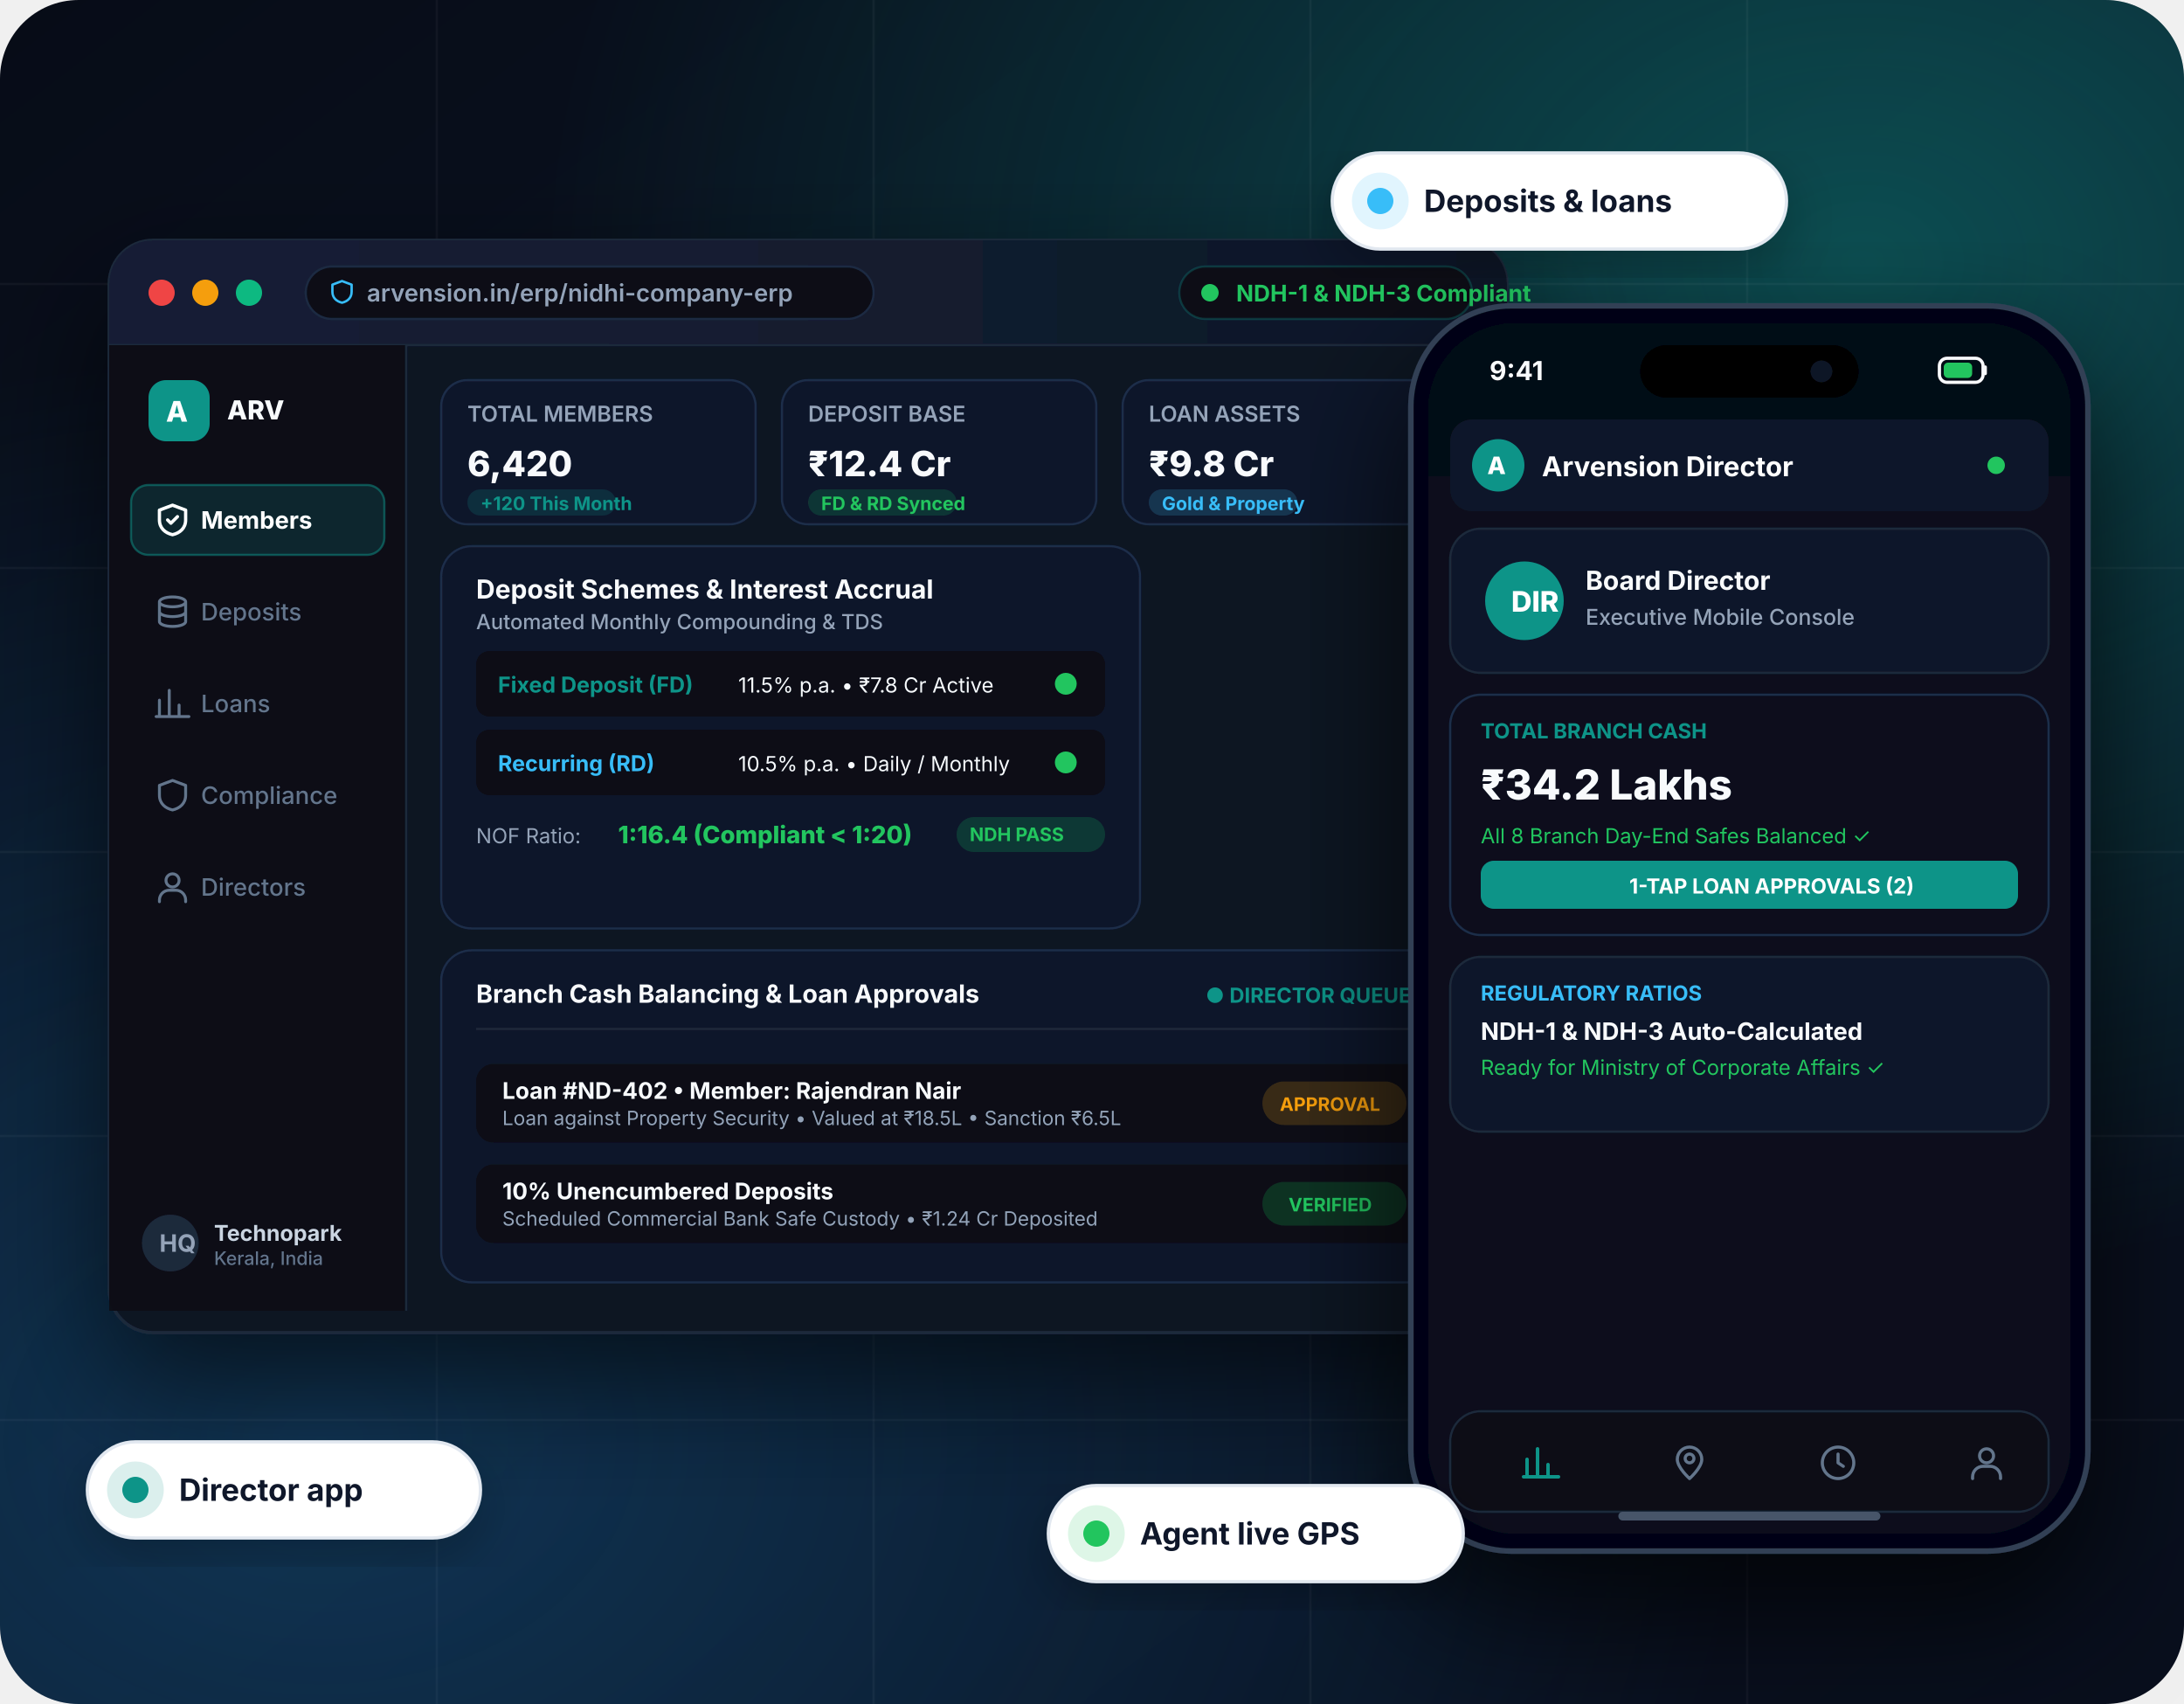
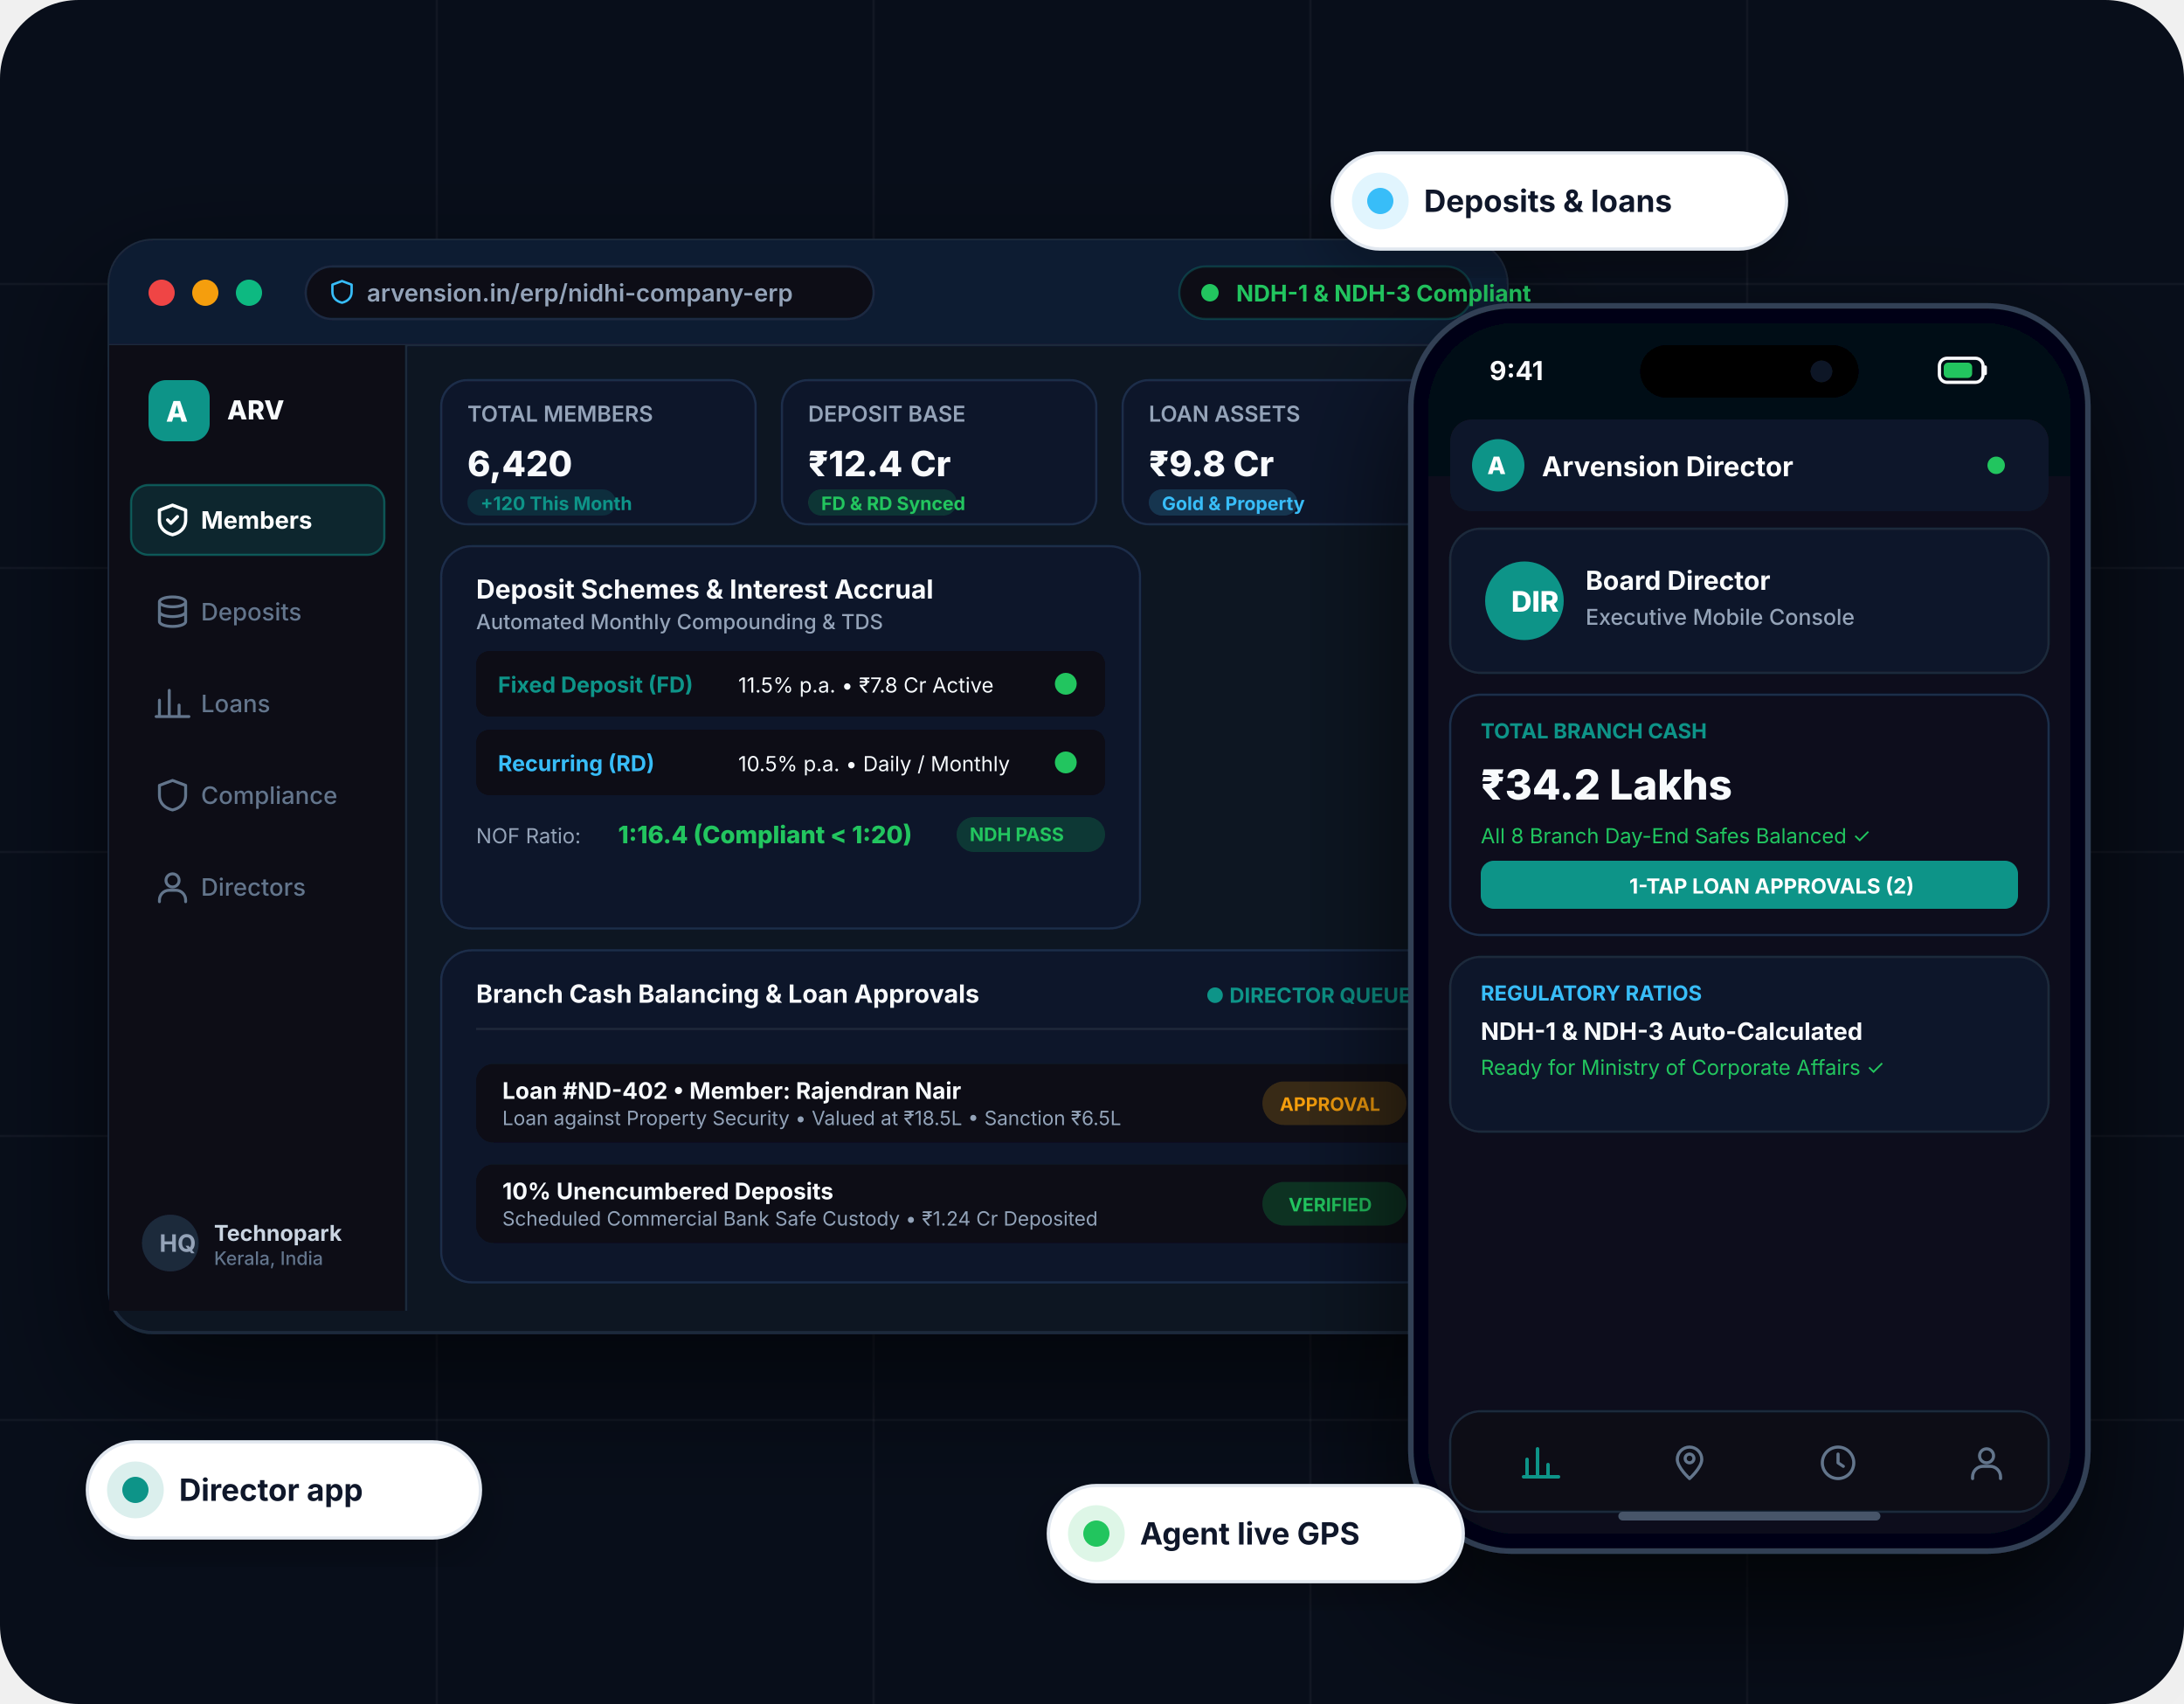
<svg xmlns="http://www.w3.org/2000/svg" viewBox="0 0 1000 780" role="img" aria-label="nidhi-company-erp illustration">
  <defs>
-     <linearGradient id="bg" x1="0%" y1="0%" x2="100%" y2="100%">
-       <stop offset="0%" stop-color="#070c17" />
-       <stop offset="50%" stop-color="#0b1324" />
-       <stop offset="100%" stop-color="#080e1c" />
-     </linearGradient>
-     <radialGradient id="glow-l" cx="15%" cy="85%" r="65%">
-       <stop offset="0%" stop-color="#197cba" stop-opacity="0.32" />
-       <stop offset="100%" stop-color="#197cba" stop-opacity="0" />
-     </radialGradient>
-     <radialGradient id="glow-r" cx="85%" cy="15%" r="60%">
-       <stop offset="0%" stop-color="#0d9488" stop-opacity="0.45" />
-       <stop offset="100%" stop-color="#0d9488" stop-opacity="0" />
-     </radialGradient>
    <filter id="shadow-win" x="-10%" y="-10%" width="125%" height="125%">
      <feDropShadow dx="0" dy="24" stdDeviation="28" flood-color="#000000" flood-opacity="0.6" />
    </filter>
    <filter id="shadow-phone" x="-15%" y="-10%" width="130%" height="125%">
      <feDropShadow dx="0" dy="28" stdDeviation="30" flood-color="#000000" flood-opacity="0.75" />
    </filter>
    <filter id="shadow-chip" x="-10%" y="-20%" width="120%" height="150%">
      <feDropShadow dx="0" dy="8" stdDeviation="12" flood-color="#000000" flood-opacity="0.25" />
    </filter>
-     <linearGradient id="chrome-bar" x1="0%" y1="0%" x2="100%" y2="0%">
-       <stop offset="0%" stop-color="#141f36" />
-       <stop offset="100%" stop-color="#101828" />
-     </linearGradient>
-     <linearGradient id="accent-grad" x1="0%" y1="0%" x2="100%" y2="100%">
-       <stop offset="0%" stop-color="#0d9488" />
-       <stop offset="100%" stop-color="#0a6f66" />
-     </linearGradient>
  </defs>
-   <rect width="1000" height="780" rx="36" fill="url(#bg)" />
-   <rect width="1000" height="780" rx="36" fill="url(#glow-l)" />
-   <rect width="1000" height="780" rx="36" fill="url(#glow-r)" />
+   <rect width="1000" height="780" rx="36" fill="#080e1a" />
  <g stroke="#ffffff" stroke-opacity="0.04" stroke-width="1">
    <line x1="0" y1="130" x2="1000" y2="130" />
    <line x1="0" y1="260" x2="1000" y2="260" />
    <line x1="0" y1="390" x2="1000" y2="390" />
    <line x1="0" y1="520" x2="1000" y2="520" />
    <line x1="0" y1="650" x2="1000" y2="650" />
    <line x1="200" y1="0" x2="200" y2="780" />
    <line x1="400" y1="0" x2="400" y2="780" />
    <line x1="600" y1="0" x2="600" y2="780" />
    <line x1="800" y1="0" x2="800" y2="780" />
  </g>
  <g transform="translate(50 110)" filter="url(#shadow-win)">
    <rect width="640" height="500" rx="20" fill="#0b1324" stroke="#1e293b" stroke-width="1.5" />
-     <path d="M0 20C0 8.95 8.95 0 20 0h600c11.05 0 20 8.95 20 20v28H0V20z" fill="url(#chrome-bar)" />
+     <path d="M0 20C0 8.95 8.95 0 20 0h600c11.05 0 20 8.95 20 20v28H0V20z" fill="#111c33" />
    <line x1="0" y1="48" x2="640" y2="48" stroke="#1e293b" stroke-width="1" />
    <circle cx="24" cy="24" r="6" fill="#ef4444" />
    <circle cx="44" cy="24" r="6" fill="#f59e0b" />
    <circle cx="64" cy="24" r="6" fill="#10b981" />
    <g transform="translate(90 12)">
      <rect width="260" height="24" rx="12" fill="#070c17" stroke="#1e2a42" stroke-width="1" />
      <text x="28" y="16" font-family="system-ui,-apple-system,sans-serif" font-size="11" font-weight="600" fill="#94a3b8">arvension.in/erp/nidhi-company-erp</text>
      <g transform="translate(10 5) scale(0.55)" fill="none" stroke="#38bdf8" stroke-width="2.0" stroke-linecap="round" stroke-linejoin="round">
        <path d="M12 3l8 3v6c0 5-3.5 8-8 9-4.5-1-8-4-8-9V6l8-3z" />
      </g>
    </g>
    <g transform="translate(490 12)">
      <rect width="134" height="24" rx="12" fill="#070c17" stroke="#0d9488" stroke-opacity="0.3" stroke-width="1" />
      <circle cx="14" cy="12" r="4" fill="#22c55e" />
      <text x="26" y="16" font-family="system-ui,-apple-system,sans-serif" font-size="10.5" font-weight="700" fill="#22c55e">NDH-1 &amp; NDH-3 Compliant</text>
    </g>
    <rect x="0" y="48" width="136" height="442" fill="#070c17" stroke-right="#1e293b" opacity="0.95" />
    <line x1="136" y1="48" x2="136" y2="490" stroke="#1e293b" stroke-width="1" />
    <g transform="translate(18 64)">
      <rect width="28" height="28" rx="8" fill="#0d9488" />
      <text x="8" y="19" font-family="system-ui,-apple-system,sans-serif" font-size="13" font-weight="800" fill="#fff">A</text>
      <text x="36" y="18" font-family="system-ui,-apple-system,sans-serif" font-size="12" font-weight="800" fill="#f8fafc">ARV</text>
    </g>
    <g transform="translate(10 112)">
      <rect width="116" height="32" rx="8" fill="#0d9488" fill-opacity="0.2" stroke="#0d9488" stroke-opacity="0.5" stroke-width="1" />
      <g transform="translate(10 7) scale(0.75)" fill="none" stroke="#ffffff" stroke-width="2.0" stroke-linecap="round" stroke-linejoin="round">
        <path d="M12 3l8 3v6c0 5-3.5 8-8 9-4.5-1-8-4-8-9V6l8-3zM9 12l2 2 4-4" />
      </g>
      <text x="32" y="20" font-family="system-ui,-apple-system,sans-serif" font-size="11" font-weight="700" fill="#ffffff">Members</text>
    </g>
    <g transform="translate(10 154)">
      <g transform="translate(10 7) scale(0.75)" fill="none" stroke="#64748b" stroke-width="1.8" stroke-linecap="round" stroke-linejoin="round">
        <path d="M12 3C7.6 3 4 4.3 4 6s3.6 3 8 3 8-1.3 8-3-3.6-3-8-3zM4 6v12c0 1.7 3.6 3 8 3s8-1.3 8-3V6M4 12c0 1.7 3.6 3 8 3s8-1.3 8-3" />
      </g>
      <text x="32" y="20" font-family="system-ui,-apple-system,sans-serif" font-size="11" font-weight="500" fill="#64748b">Deposits</text>
    </g>
    <g transform="translate(10 196)">
      <g transform="translate(10 7) scale(0.75)" fill="none" stroke="#64748b" stroke-width="1.8" stroke-linecap="round" stroke-linejoin="round">
        <path d="M4 20V10M10 20V4M16 20v-7M22 20H2" />
      </g>
      <text x="32" y="20" font-family="system-ui,-apple-system,sans-serif" font-size="11" font-weight="500" fill="#64748b">Loans</text>
    </g>
    <g transform="translate(10 238)">
      <g transform="translate(10 7) scale(0.75)" fill="none" stroke="#64748b" stroke-width="1.8" stroke-linecap="round" stroke-linejoin="round">
        <path d="M12 3l8 3v6c0 5-3.5 8-8 9-4.5-1-8-4-8-9V6l8-3z" />
      </g>
      <text x="32" y="20" font-family="system-ui,-apple-system,sans-serif" font-size="11" font-weight="500" fill="#64748b">Compliance</text>
    </g>
    <g transform="translate(10 280)">
      <g transform="translate(10 7) scale(0.75)" fill="none" stroke="#64748b" stroke-width="1.8" stroke-linecap="round" stroke-linejoin="round">
        <path d="M12 12a4 4 0 1 0 0-8 4 4 0 0 0 0 8zM4 21v-1a6 6 0 0 1 6-6h4a6 6 0 0 1 6 6v1" />
      </g>
      <text x="32" y="20" font-family="system-ui,-apple-system,sans-serif" font-size="11" font-weight="500" fill="#64748b">Directors</text>
    </g>
    <g transform="translate(14 445)">
      <circle cx="14" cy="14" r="13" fill="#1e293b" />
      <text x="9" y="18" font-family="system-ui,-apple-system,sans-serif" font-size="11" font-weight="700" fill="#94a3b8">HQ</text>
      <text x="34" y="13" font-family="system-ui,-apple-system,sans-serif" font-size="10" font-weight="700" fill="#cbd5e1">Technopark</text>
      <text x="34" y="24" font-family="system-ui,-apple-system,sans-serif" font-size="8.5" font-weight="500" fill="#64748b">Kerala, India</text>
    </g>
    <g transform="translate(152 64)">
      <rect width="144" height="66" rx="12" fill="#0e172c" stroke="#1e2d4a" stroke-width="1" />
      <text x="12" y="19" font-family="system-ui,-apple-system,sans-serif" font-size="10" font-weight="600" fill="#94a3b8">TOTAL MEMBERS</text>
      <text x="12" y="44" font-family="system-ui,-apple-system,sans-serif" font-size="16" font-weight="800" fill="#f8fafc">6,420</text>
      <g transform="translate(12 50)">
        <rect width="68" height="12" rx="6" fill="#0d9488" fill-opacity="0.18" />
        <text x="6" y="9.5" font-family="system-ui,-apple-system,sans-serif" font-size="8.5" font-weight="700" fill="#0d9488">+120 This Month</text>
      </g>
    </g>
    <g transform="translate(308 64)">
      <rect width="144" height="66" rx="12" fill="#0e172c" stroke="#1e2d4a" stroke-width="1" />
      <text x="12" y="19" font-family="system-ui,-apple-system,sans-serif" font-size="10" font-weight="600" fill="#94a3b8">DEPOSIT BASE</text>
      <text x="12" y="44" font-family="system-ui,-apple-system,sans-serif" font-size="16" font-weight="800" fill="#f8fafc">₹12.4 Cr</text>
      <g transform="translate(12 50)">
        <rect width="68" height="12" rx="6" fill="#22c55e" fill-opacity="0.18" />
        <text x="6" y="9.5" font-family="system-ui,-apple-system,sans-serif" font-size="8.5" font-weight="700" fill="#22c55e">FD &amp; RD Synced</text>
      </g>
    </g>
    <g transform="translate(464 64)">
      <rect width="144" height="66" rx="12" fill="#0e172c" stroke="#1e2d4a" stroke-width="1" />
      <text x="12" y="19" font-family="system-ui,-apple-system,sans-serif" font-size="10" font-weight="600" fill="#94a3b8">LOAN ASSETS</text>
      <text x="12" y="44" font-family="system-ui,-apple-system,sans-serif" font-size="16" font-weight="800" fill="#f8fafc">₹9.8 Cr</text>
      <g transform="translate(12 50)">
        <rect width="68" height="12" rx="6" fill="#38bdf8" fill-opacity="0.18" />
        <text x="6" y="9.5" font-family="system-ui,-apple-system,sans-serif" font-size="8.5" font-weight="700" fill="#38bdf8">Gold &amp; Property</text>
      </g>
    </g>
    <g transform="translate(152 140)">
      <rect width="320" height="175" rx="14" fill="#0d162a" stroke="#1e2d4a" stroke-width="1" />
      <text x="16" y="24" font-family="system-ui,-apple-system,sans-serif" font-size="12" font-weight="700" fill="#f8fafc">Deposit Schemes &amp; Interest Accrual</text>
      <text x="16" y="38" font-family="system-ui,-apple-system,sans-serif" font-size="9.5" font-weight="500" fill="#94a3b8">Automated Monthly Compounding &amp; TDS</text>
      <g transform="translate(16 48)">
        <rect width="288" height="30" rx="6" fill="#070c17" />
        <text x="10" y="19" font-family="system-ui,-apple-system,sans-serif" font-size="10" font-weight="700" fill="#0d9488">Fixed Deposit (FD)</text>
        <text x="120" y="19" font-family="system-ui,-apple-system,sans-serif" font-size="9.5" fill="#f8fafc">11.5% p.a. • ₹7.8 Cr Active</text>
        <circle cx="270" cy="15" r="5" fill="#22c55e" />
      </g>
      <g transform="translate(16 84)">
        <rect width="288" height="30" rx="6" fill="#070c17" />
        <text x="10" y="19" font-family="system-ui,-apple-system,sans-serif" font-size="10" font-weight="700" fill="#38bdf8">Recurring (RD)</text>
        <text x="120" y="19" font-family="system-ui,-apple-system,sans-serif" font-size="9.5" fill="#f8fafc">10.5% p.a. • Daily / Monthly</text>
        <circle cx="270" cy="15" r="5" fill="#22c55e" />
      </g>
      <g transform="translate(16 122)">
        <text x="0" y="14" font-family="system-ui,-apple-system,sans-serif" font-size="9.5" fill="#94a3b8">NOF Ratio:</text>
        <text x="65" y="14" font-family="system-ui,-apple-system,sans-serif" font-size="11" font-weight="800" fill="#22c55e">1:16.4 (Compliant &lt; 1:20)</text>
        <rect x="220" y="2" width="68" height="16" rx="8" fill="#22c55e" fill-opacity="0.2" />
        <text x="226" y="13" font-family="system-ui,-apple-system,sans-serif" font-size="8.5" font-weight="700" fill="#22c55e">NDH PASS</text>
      </g>
    </g>
    <g transform="translate(152 325)">
      <rect width="470" height="152" rx="14" fill="#0d162a" stroke="#1e2d4a" stroke-width="1" />
      <text x="16" y="24" font-family="system-ui,-apple-system,sans-serif" font-size="11.5" font-weight="700" fill="#f8fafc">Branch Cash Balancing &amp; Loan Approvals</text>
      <text x="350" y="24" font-family="system-ui,-apple-system,sans-serif" font-size="9.5" font-weight="700" fill="#0d9488">● DIRECTOR QUEUE</text>
      <line x1="16" y1="36" x2="454" y2="36" stroke="#1e293b" stroke-width="1" />
      <g transform="translate(16 52)">
        <rect width="438" height="36" rx="8" fill="#070c17" />
        <text x="12" y="16" font-family="system-ui,-apple-system,sans-serif" font-size="10.5" font-weight="700" fill="#f8fafc">Loan #ND-402 • Member: Rajendran Nair</text>
        <text x="12" y="28" font-family="system-ui,-apple-system,sans-serif" font-size="9" fill="#94a3b8">Loan against Property Security • Valued at ₹18.5L • Sanction ₹6.5L</text>
        <rect x="360" y="8" width="66" height="20" rx="10" fill="#f59e0b" fill-opacity="0.2" />
        <text x="368" y="21.5" font-family="system-ui,-apple-system,sans-serif" font-size="8.5" font-weight="700" fill="#f59e0b">APPROVAL</text>
      </g>
      <g transform="translate(16 98)">
        <rect width="438" height="36" rx="8" fill="#070c17" />
        <text x="12" y="16" font-family="system-ui,-apple-system,sans-serif" font-size="10.5" font-weight="700" fill="#f8fafc">10% Unencumbered Deposits</text>
        <text x="12" y="28" font-family="system-ui,-apple-system,sans-serif" font-size="9" fill="#94a3b8">Scheduled Commercial Bank Safe Custody • ₹1.24 Cr Deposited</text>
        <rect x="360" y="8" width="66" height="20" rx="10" fill="#22c55e" fill-opacity="0.2" />
        <text x="372" y="21.5" font-family="system-ui,-apple-system,sans-serif" font-size="8.5" font-weight="700" fill="#22c55e">VERIFIED</text>
      </g>
    </g>
  </g>
  <g transform="translate(646 140)" filter="url(#shadow-phone)">
    <rect width="310" height="570" rx="46" fill="#020617" stroke="#334155" stroke-width="2.5" />
    <rect x="8" y="8" width="294" height="554" rx="40" fill="#090f1d" />
    <path d="M8 48C8 25.9 25.9 8 48 8h214c22.1 0 40 17.9 40 40v30H8V48z" fill="#050a14" />
    <rect x="105" y="18" width="100" height="24" rx="12" fill="#000000" />
    <circle cx="188" cy="30" r="5" fill="#111827" />
    <text x="36" y="34" font-family="system-ui,-apple-system,sans-serif" font-size="12" font-weight="700" fill="#f8fafc">9:41</text>
    <g transform="translate(242 24)">
      <rect width="20" height="11" rx="3.5" fill="none" stroke="#f8fafc" stroke-width="1.5" />
      <rect x="2" y="2" width="13" height="7" rx="2" fill="#22c55e" />
      <path d="M21 4v3" stroke="#f8fafc" stroke-width="1.5" stroke-linecap="round" />
    </g>
    <g transform="translate(18 52)">
      <rect width="274" height="42" rx="10" fill="#0d1629" />
      <circle cx="22" cy="21" r="12" fill="#0d9488" />
      <text x="17" y="25" font-family="system-ui,-apple-system,sans-serif" font-size="11" font-weight="800" fill="#fff">A</text>
      <text x="42" y="26" font-family="system-ui,-apple-system,sans-serif" font-size="12.5" font-weight="700" fill="#ffffff">Arvension Director</text>
      <circle cx="250" cy="21" r="4" fill="#22c55e" />
    </g>
    <g transform="translate(18 102)">
      <rect width="274" height="66" rx="14" fill="#0e172a" stroke="#1e293b" stroke-width="1" />
      <circle cx="34" cy="33" r="18" fill="#0d9488" />
      <text x="28" y="38" font-family="system-ui,-apple-system,sans-serif" font-size="13" font-weight="800" fill="#fff">DIR</text>
      <text x="62" y="28" font-family="system-ui,-apple-system,sans-serif" font-size="12" font-weight="700" fill="#f8fafc">Board Director</text>
      <text x="62" y="44" font-family="system-ui,-apple-system,sans-serif" font-size="10" font-weight="500" fill="#94a3b8">Executive Mobile Console</text>
      <g transform="translate(0 76)">
        <rect width="274" height="110" rx="14" fill="#070f1e" stroke="#1e2d4a" stroke-width="1" />
        <text x="14" y="20" font-family="system-ui,-apple-system,sans-serif" font-size="9.5" font-weight="700" fill="#0d9488">TOTAL BRANCH CASH</text>
        <text x="14" y="48" font-family="system-ui,-apple-system,sans-serif" font-size="19" font-weight="800" fill="#f8fafc">₹34.2 Lakhs</text>
        <text x="14" y="68" font-family="system-ui,-apple-system,sans-serif" font-size="9.5" fill="#22c55e">All 8 Branch Day-End Safes Balanced ✓</text>
        <g transform="translate(14 76)">
          <rect width="246" height="22" rx="6" fill="#0d9488" />
          <text x="68" y="15" font-family="system-ui,-apple-system,sans-serif" font-size="9.5" font-weight="700" fill="#fff">1-TAP LOAN APPROVALS (2)</text>
        </g>
      </g>
      <g transform="translate(0 196)">
        <rect width="274" height="80" rx="14" fill="#0e172a" stroke="#1e293b" stroke-width="1" />
        <text x="14" y="20" font-family="system-ui,-apple-system,sans-serif" font-size="9.5" font-weight="700" fill="#38bdf8">REGULATORY RATIOS</text>
        <text x="14" y="38" font-family="system-ui,-apple-system,sans-serif" font-size="11" font-weight="700" fill="#f8fafc">NDH-1 &amp; NDH-3 Auto-Calculated</text>
        <text x="14" y="54" font-family="system-ui,-apple-system,sans-serif" font-size="9.5" fill="#22c55e">Ready for Ministry of Corporate Affairs ✓</text>
      </g>
    </g>
    <g transform="translate(18 506)">
      <rect width="274" height="46" rx="14" fill="#070d18" stroke="#1e293b" stroke-width="1" />
      <g transform="translate(32 14)">
        <g transform="translate(0 0) scale(0.8)" fill="none" stroke="#0d9488" stroke-width="2.0" stroke-linecap="round" stroke-linejoin="round">
          <path d="M4 20V10M10 20V4M16 20v-7M22 20H2" />
        </g>
      </g>
      <g transform="translate(100 14)">
        <g transform="translate(0 0) scale(0.8)" fill="none" stroke="#64748b" stroke-width="1.8" stroke-linecap="round" stroke-linejoin="round">
          <path d="M12 21s7-6.2 7-11a7 7 0 1 0-14 0c0 4.8 7 11 7 11zM12 12a2.5 2.5 0 1 0 0-5 2.5 2.5 0 0 0 0 5z" />
        </g>
      </g>
      <g transform="translate(168 14)">
        <g transform="translate(0 0) scale(0.8)" fill="none" stroke="#64748b" stroke-width="1.8" stroke-linecap="round" stroke-linejoin="round">
          <path d="M12 21a9 9 0 1 0 0-18 9 9 0 0 0 0 18zM12 7v5l3 2" />
        </g>
      </g>
      <g transform="translate(236 14)">
        <g transform="translate(0 0) scale(0.8)" fill="none" stroke="#64748b" stroke-width="1.8" stroke-linecap="round" stroke-linejoin="round">
          <path d="M12 12a4 4 0 1 0 0-8 4 4 0 0 0 0 8zM4 21v-1a6 6 0 0 1 6-6h4a6 6 0 0 1 6 6v1" />
        </g>
      </g>
    </g>
    <rect x="95" y="552" width="120" height="4" rx="2" fill="#475569" />
  </g>
  <g transform="translate(40 660)">
    <rect width="180" height="44" rx="22" fill="#ffffff" stroke="#e2e8f0" stroke-width="1.5" filter="url(#shadow-chip)" />
    <circle cx="22" cy="22" r="13" fill="#0d9488" opacity="0.15" />
    <circle cx="22" cy="22" r="6" fill="#0d9488" />
    <text x="42" y="27" font-family="system-ui,-apple-system,sans-serif" font-size="14" font-weight="700" fill="#0f172a">Director app</text>
  </g>
  <g transform="translate(610 70)">
    <rect width="208" height="44" rx="22" fill="#ffffff" stroke="#e2e8f0" stroke-width="1.5" filter="url(#shadow-chip)" />
    <circle cx="22" cy="22" r="13" fill="#38bdf8" opacity="0.15" />
    <circle cx="22" cy="22" r="6" fill="#38bdf8" />
    <text x="42" y="27" font-family="system-ui,-apple-system,sans-serif" font-size="14" font-weight="700" fill="#0f172a">Deposits &amp; loans</text>
  </g>
  <g transform="translate(480 680)">
    <rect width="190" height="44" rx="22" fill="#ffffff" stroke="#e2e8f0" stroke-width="1.5" filter="url(#shadow-chip)" />
    <circle cx="22" cy="22" r="13" fill="#22c55e" opacity="0.15" />
    <circle cx="22" cy="22" r="6" fill="#22c55e" />
    <text x="42" y="27" font-family="system-ui,-apple-system,sans-serif" font-size="14" font-weight="700" fill="#0f172a">Agent live GPS</text>
  </g>
</svg>
